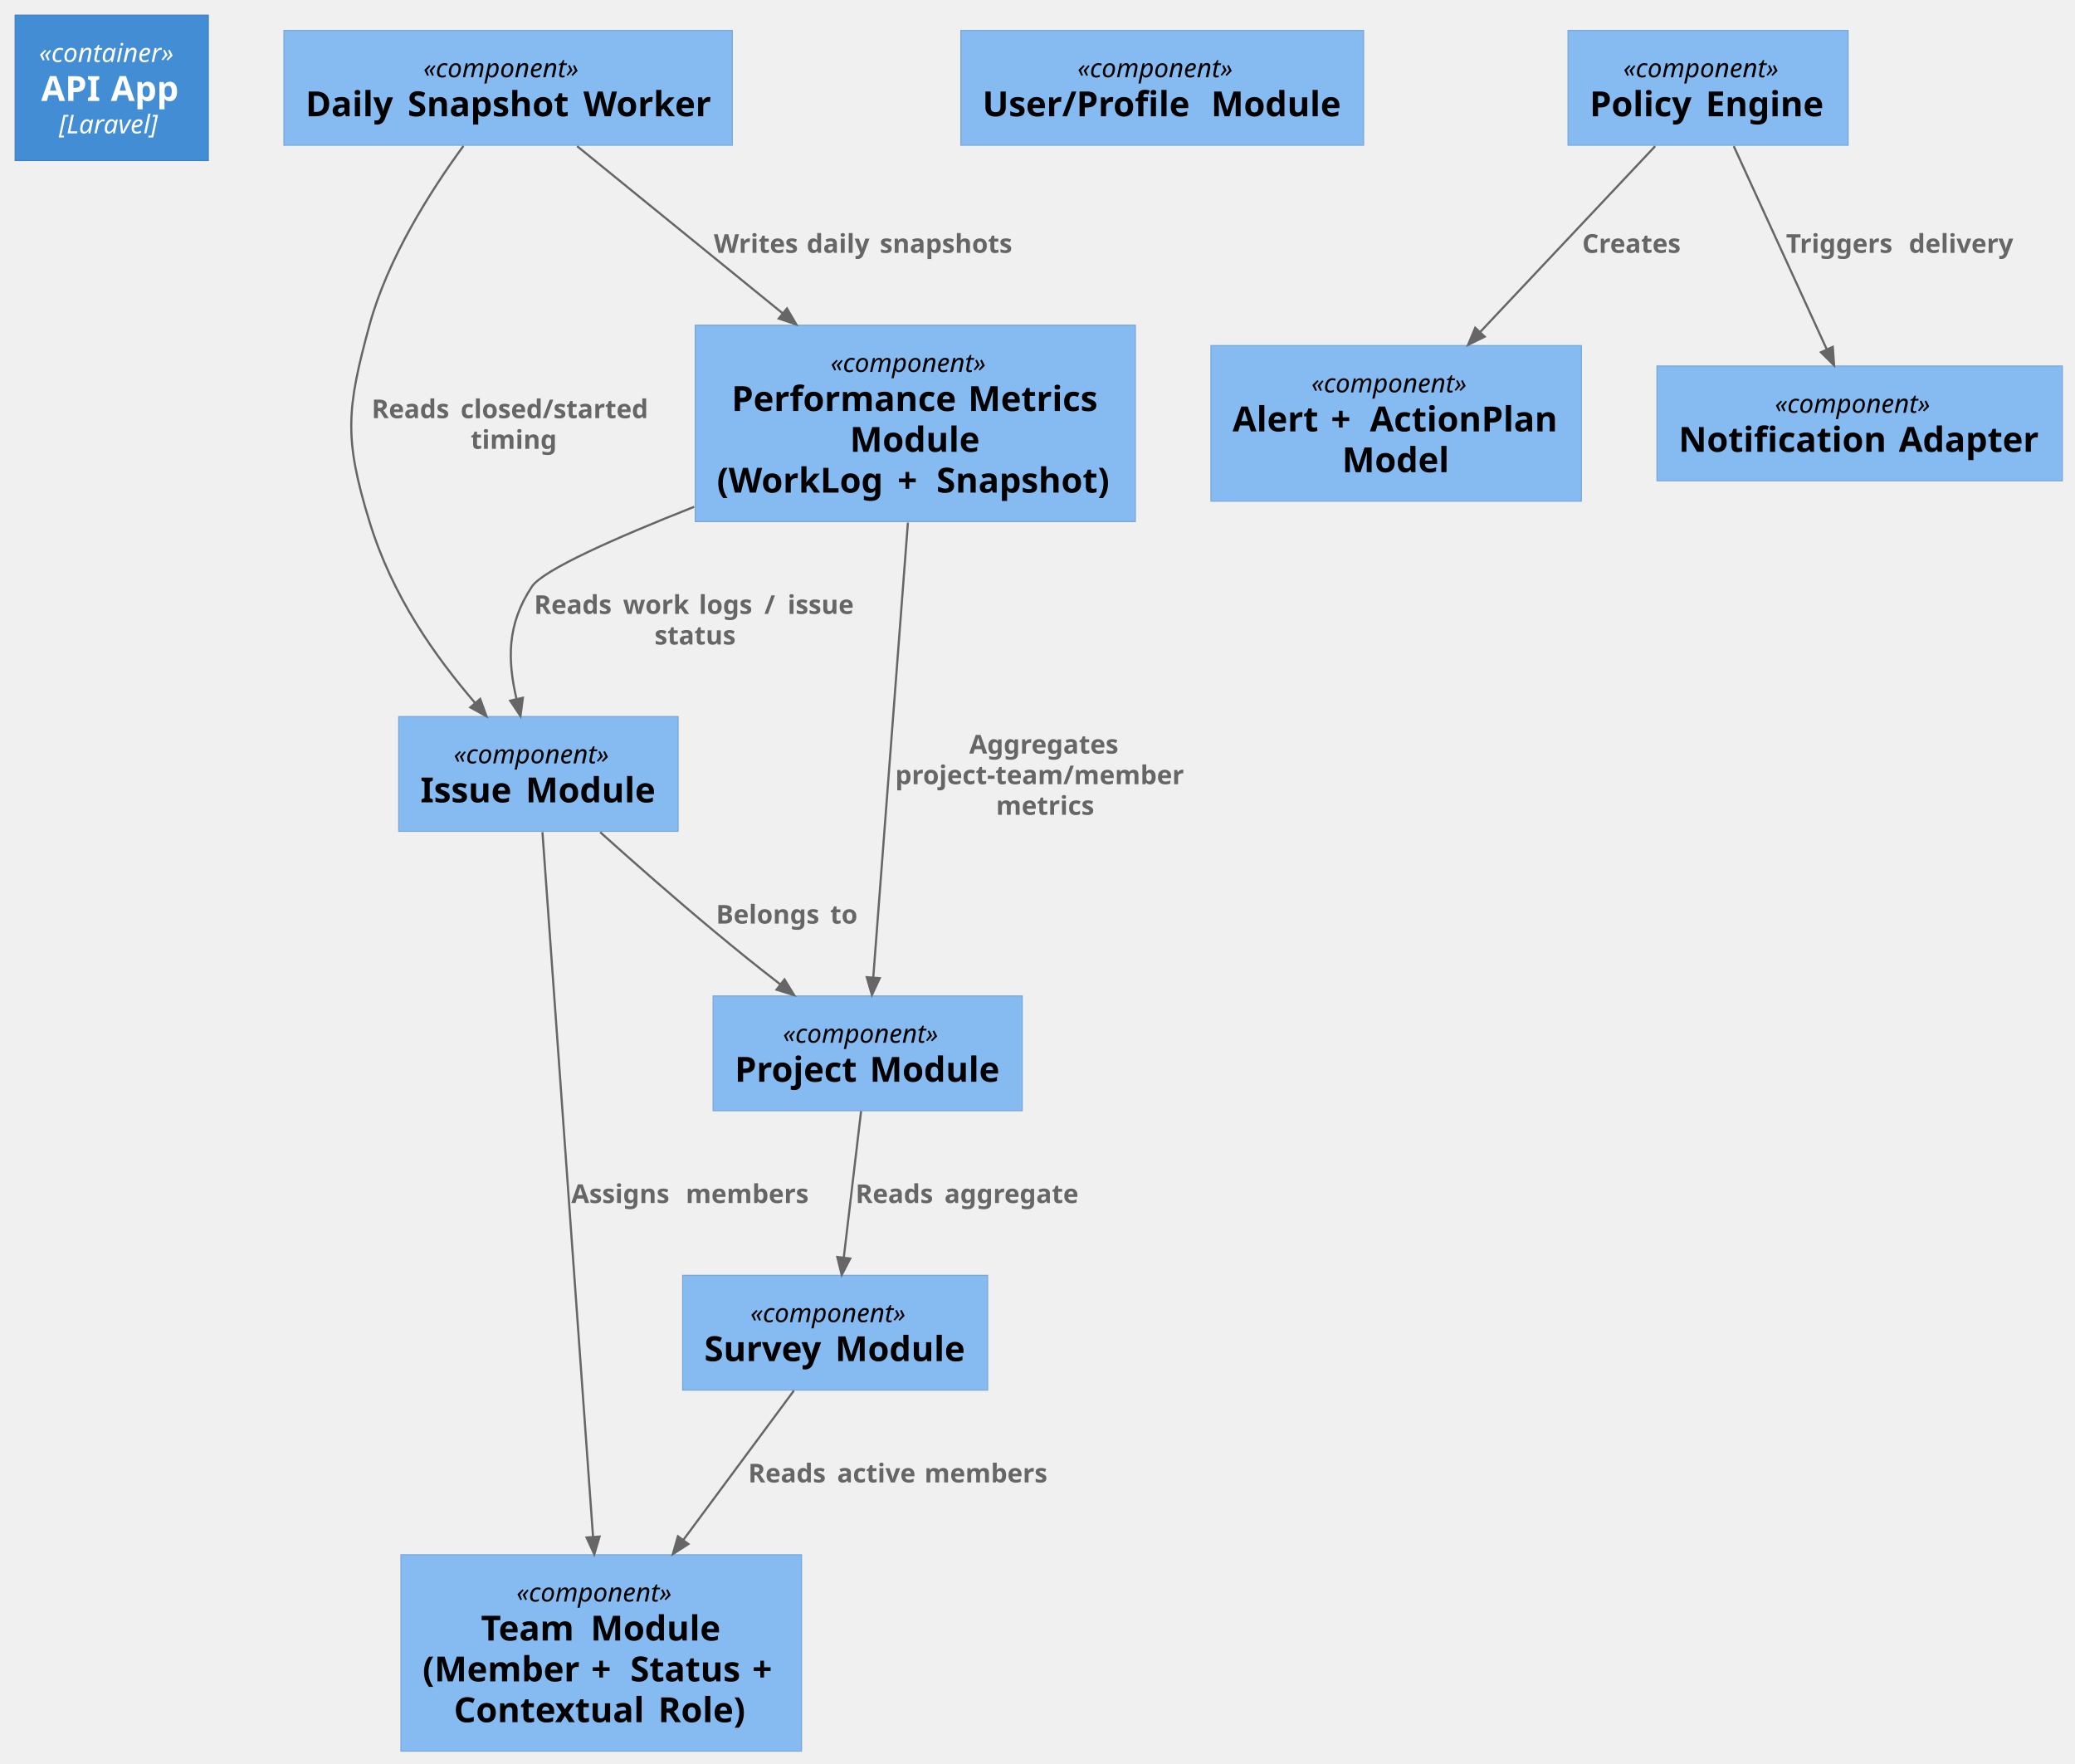
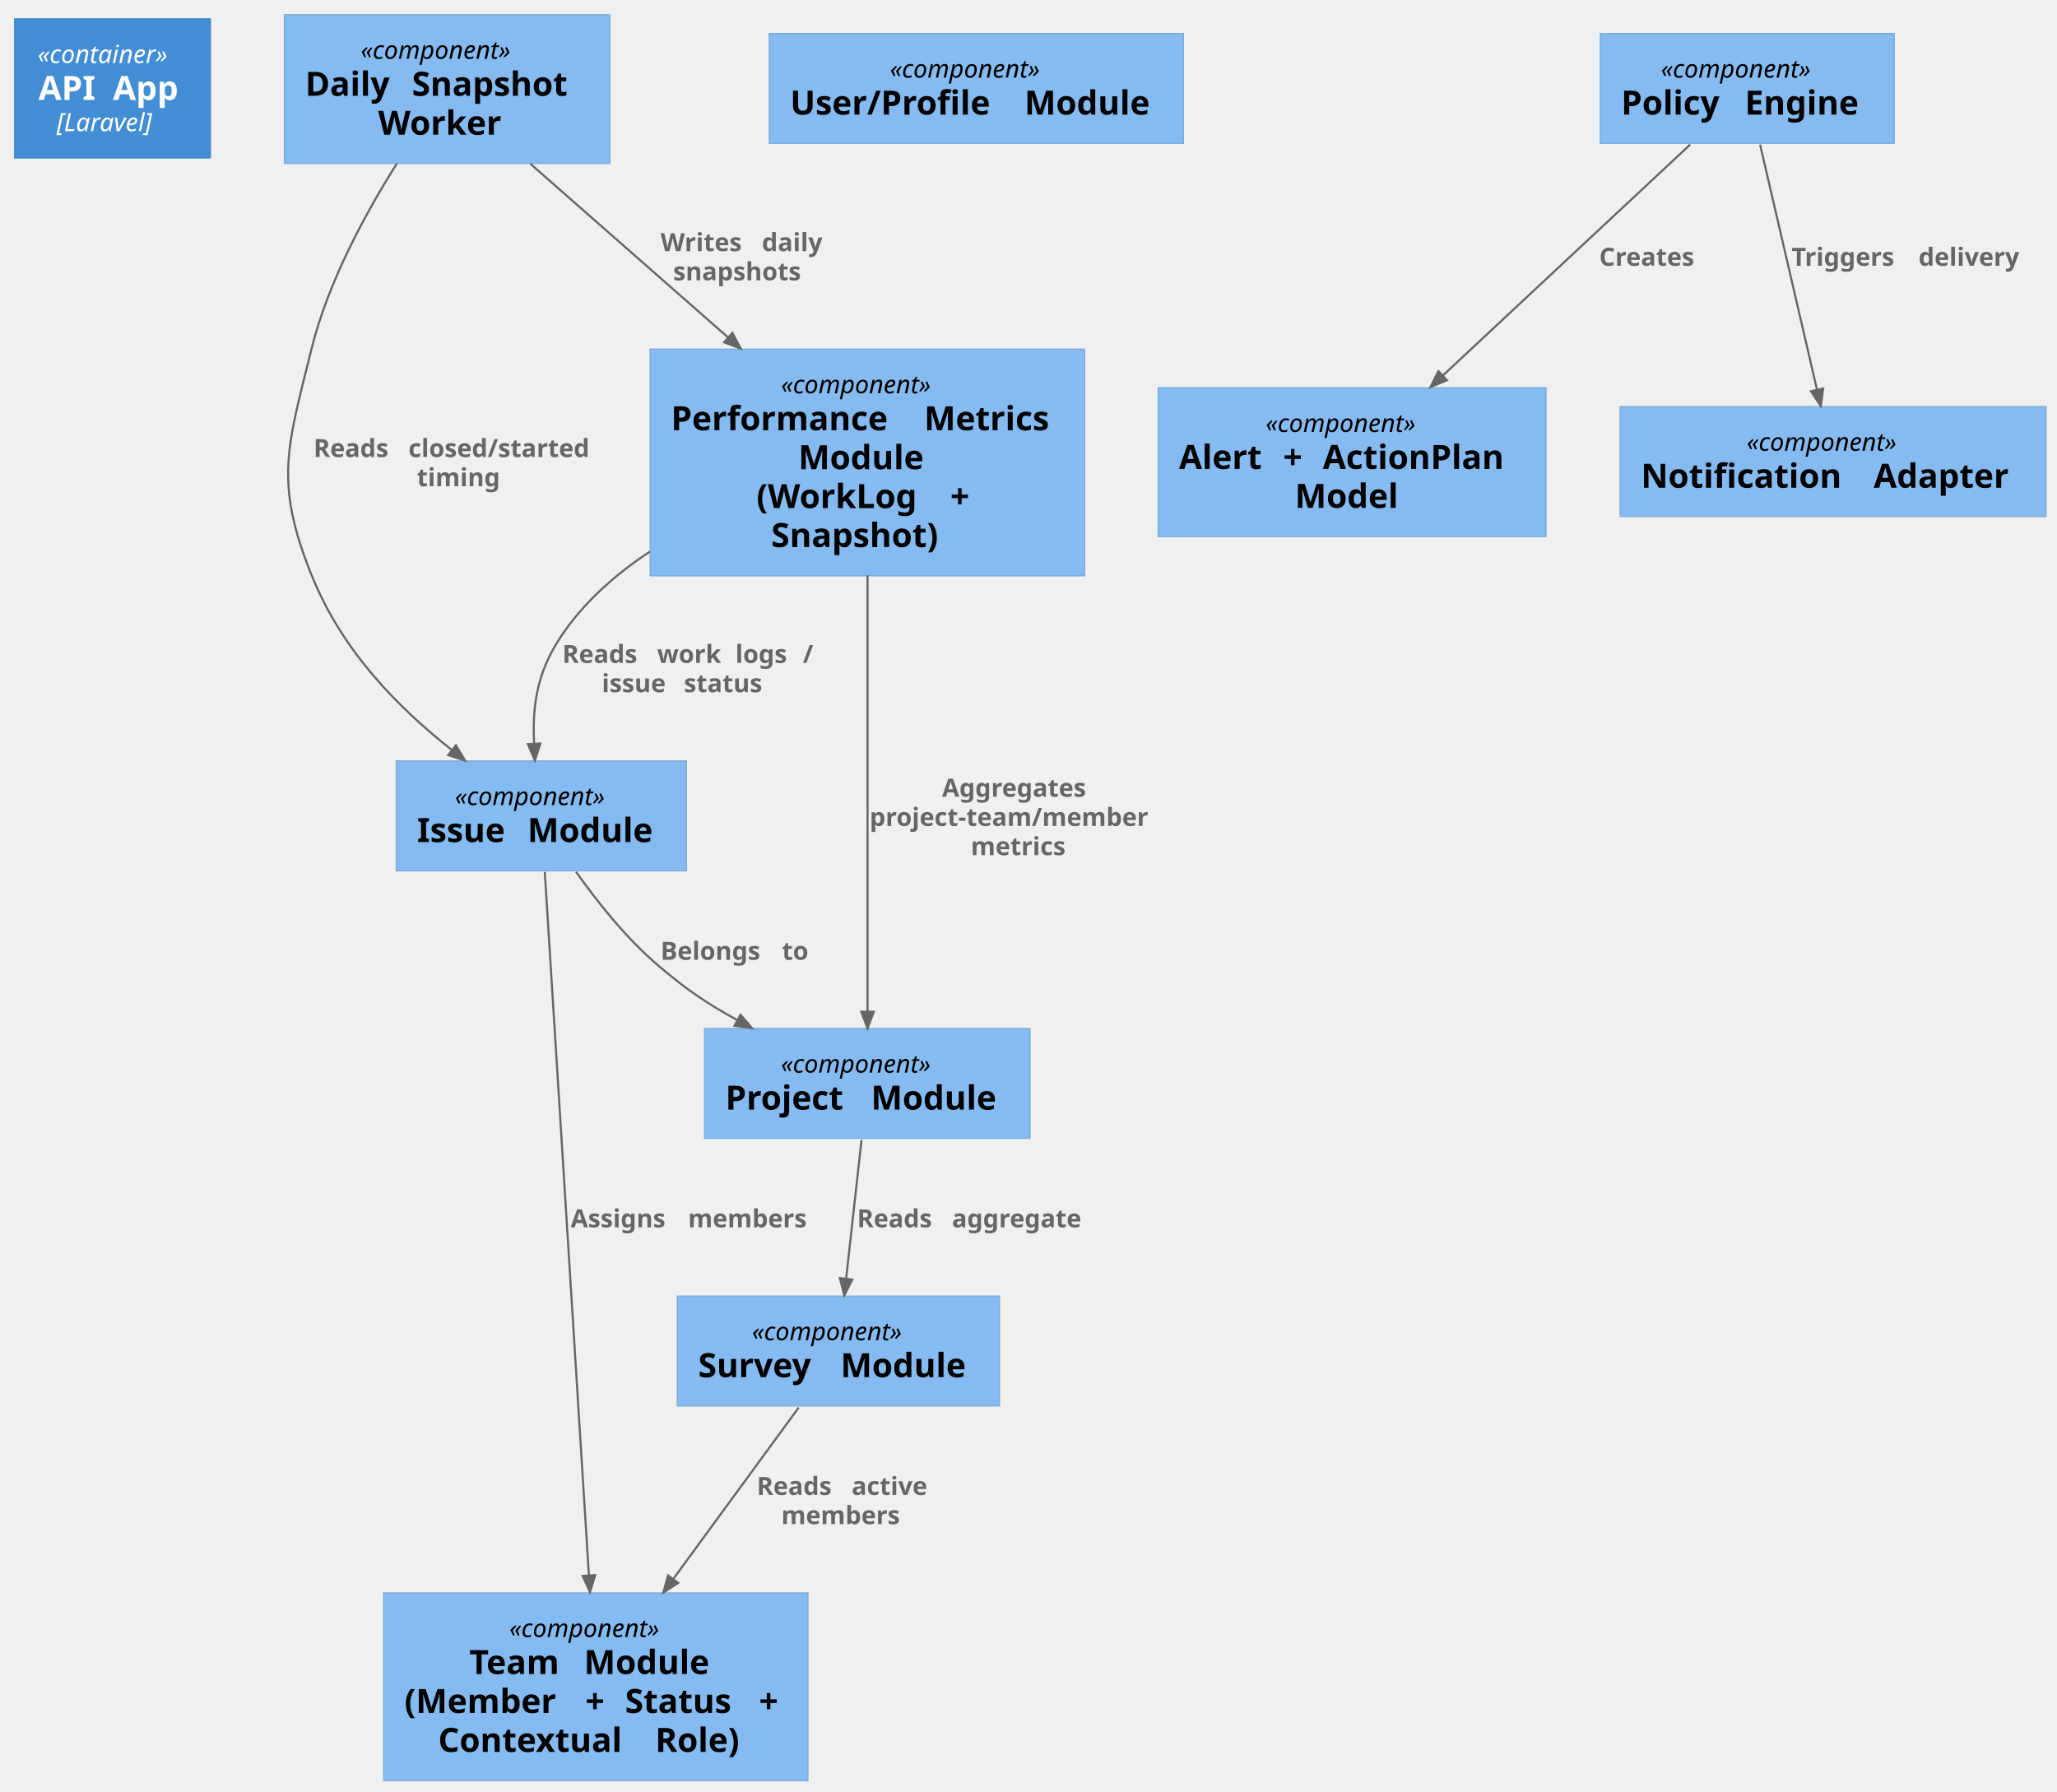
- <svg xmlns="http://www.w3.org/2000/svg" contentStyleType="text/css" data-diagram-type="DESCRIPTION" height="814px" preserveAspectRatio="none" style="width:958px;height:814px;background:#FFFFFF;" version="1.1" viewBox="0 0 958 814" width="958px" zoomAndPan="magnify">
+ <svg xmlns="http://www.w3.org/2000/svg" contentStyleType="text/css" data-diagram-type="DESCRIPTION" height="857px" preserveAspectRatio="none" style="width:984px;height:857px;background:#FFFFFF;" version="1.1" viewBox="0 0 984 857" width="984px" zoomAndPan="magnify">
  <defs />
  <g>
    <g class="entity" data-qualified-name="api" data-source-line="71" id="ent0002">
-       <rect fill="#438DD5" height="67.109" style="stroke:#3C7FC0;stroke-width:0.5;" width="89.166" x="7" y="7" />
-       <text fill="#FFFFFF" font-family="sans-serif" font-size="12" font-style="italic" lengthAdjust="spacing" textLength="67.166" x="18" y="28.602">«container»</text>
-       <text fill="#FFFFFF" font-family="sans-serif" font-size="16" font-weight="bold" lengthAdjust="spacing" textLength="26.898" x="19.005" y="46.602">API</text>
-       <text fill="#FFFFFF" font-family="sans-serif" font-size="16" font-weight="bold" lengthAdjust="spacing" textLength="5.273" x="45.903" y="46.602"> </text>
-       <text fill="#FFFFFF" font-family="sans-serif" font-size="16" font-weight="bold" lengthAdjust="spacing" textLength="32.984" x="51.177" y="46.602">App</text>
-       <text fill="#FFFFFF" font-family="sans-serif" font-size="12" font-style="italic" lengthAdjust="spacing" textLength="48.732" x="27.217" y="61.578">[Laravel]</text>
+       <rect fill="#438DD5" height="66.562" style="stroke:#3C7FC0;stroke-width:0.5;" width="93.672" x="7" y="9" />
+       <text fill="#FFFFFF" font-family="sans-serif" font-size="12" font-style="italic" lengthAdjust="spacing" textLength="71.672" x="18" y="30.139">«container»</text>
+       <text fill="#FFFFFF" font-family="sans-serif" font-size="16" font-weight="bold" lengthAdjust="spacing" textLength="30.062" x="18.375" y="47.82">API</text>
+       <text fill="#FFFFFF" font-family="sans-serif" font-size="16" font-weight="bold" lengthAdjust="spacing" textLength="5.57" x="48.438" y="47.82"> </text>
+       <text fill="#FFFFFF" font-family="sans-serif" font-size="16" font-weight="bold" lengthAdjust="spacing" textLength="35.289" x="54.008" y="47.82">App</text>
+       <text fill="#FFFFFF" font-family="sans-serif" font-size="12" font-style="italic" lengthAdjust="spacing" textLength="53.508" x="27.082" y="62.732">[Laravel]</text>
    </g>
    <g class="entity" data-qualified-name="team" data-source-line="78" id="ent0003">
-       <rect fill="#85BBF0" height="90.664" style="stroke:#78A8D8;stroke-width:0.5;" width="184.938" x="185.11" y="717.71" />
-       <text fill="#000000" font-family="sans-serif" font-size="12" font-style="italic" lengthAdjust="spacing" textLength="78.287" x="238.435" y="739.312">«component»</text>
-       <text fill="#000000" font-family="sans-serif" font-size="16" font-weight="bold" lengthAdjust="spacing" textLength="45.336" x="222.059" y="757.312">Team</text>
-       <text fill="#000000" font-family="sans-serif" font-size="16" font-weight="bold" lengthAdjust="spacing" textLength="5.273" x="267.395" y="757.312"> </text>
-       <text fill="#000000" font-family="sans-serif" font-size="16" font-weight="bold" lengthAdjust="spacing" textLength="60.43" x="272.669" y="757.312">Module</text>
-       <text fill="#000000" font-family="sans-serif" font-size="16" font-weight="bold" lengthAdjust="spacing" textLength="72.594" x="195.11" y="776.155">(Member</text>
-       <text fill="#000000" font-family="sans-serif" font-size="16" font-weight="bold" lengthAdjust="spacing" textLength="5.273" x="267.704" y="776.155"> </text>
-       <text fill="#000000" font-family="sans-serif" font-size="16" font-weight="bold" lengthAdjust="spacing" textLength="12.727" x="272.977" y="776.155">+</text>
-       <text fill="#000000" font-family="sans-serif" font-size="16" font-weight="bold" lengthAdjust="spacing" textLength="5.273" x="285.704" y="776.155"> </text>
-       <text fill="#000000" font-family="sans-serif" font-size="16" font-weight="bold" lengthAdjust="spacing" textLength="51.07" x="290.977" y="776.155">Status</text>
-       <text fill="#000000" font-family="sans-serif" font-size="16" font-weight="bold" lengthAdjust="spacing" textLength="5.273" x="342.048" y="776.155"> </text>
-       <text fill="#000000" font-family="sans-serif" font-size="16" font-weight="bold" lengthAdjust="spacing" textLength="12.727" x="347.321" y="776.155">+</text>
-       <text fill="#000000" font-family="sans-serif" font-size="16" font-weight="bold" lengthAdjust="spacing" textLength="89.039" x="209.54" y="794.999">Contextual</text>
-       <text fill="#000000" font-family="sans-serif" font-size="16" font-weight="bold" lengthAdjust="spacing" textLength="5.273" x="298.579" y="794.999"> </text>
-       <text fill="#000000" font-family="sans-serif" font-size="16" font-weight="bold" lengthAdjust="spacing" textLength="41.766" x="303.852" y="794.999">Role)</text>
+       <rect fill="#85BBF0" height="89.844" style="stroke:#78A8D8;stroke-width:0.5;" width="203.008" x="183.5" y="762" />
+       <text fill="#000000" font-family="sans-serif" font-size="12" font-style="italic" lengthAdjust="spacing" textLength="82.699" x="243.654" y="783.139">«component»</text>
+       <text fill="#000000" font-family="sans-serif" font-size="16" font-weight="bold" lengthAdjust="spacing" textLength="49.234" x="224.555" y="800.82">Team</text>
+       <text fill="#000000" font-family="sans-serif" font-size="16" font-weight="bold" lengthAdjust="spacing" textLength="5.57" x="273.789" y="800.82"> </text>
+       <text fill="#000000" font-family="sans-serif" font-size="16" font-weight="bold" lengthAdjust="spacing" textLength="66.094" x="279.359" y="800.82">Module</text>
+       <text fill="#000000" font-family="sans-serif" font-size="16" font-weight="bold" lengthAdjust="spacing" textLength="80.953" x="193.5" y="819.445">(Member</text>
+       <text fill="#000000" font-family="sans-serif" font-size="16" font-weight="bold" lengthAdjust="spacing" textLength="5.57" x="274.453" y="819.445"> </text>
+       <text fill="#000000" font-family="sans-serif" font-size="16" font-weight="bold" lengthAdjust="spacing" textLength="13.406" x="280.023" y="819.445">+</text>
+       <text fill="#000000" font-family="sans-serif" font-size="16" font-weight="bold" lengthAdjust="spacing" textLength="5.57" x="293.43" y="819.445"> </text>
+       <text fill="#000000" font-family="sans-serif" font-size="16" font-weight="bold" lengthAdjust="spacing" textLength="58.531" x="299" y="819.445">Status</text>
+       <text fill="#000000" font-family="sans-serif" font-size="16" font-weight="bold" lengthAdjust="spacing" textLength="5.57" x="357.531" y="819.445"> </text>
+       <text fill="#000000" font-family="sans-serif" font-size="16" font-weight="bold" lengthAdjust="spacing" textLength="13.406" x="363.102" y="819.445">+</text>
+       <text fill="#000000" font-family="sans-serif" font-size="16" font-weight="bold" lengthAdjust="spacing" textLength="98.266" x="209.606" y="838.07">Contextual</text>
+       <text fill="#000000" font-family="sans-serif" font-size="16" font-weight="bold" lengthAdjust="spacing" textLength="5.57" x="307.871" y="838.07"> </text>
+       <text fill="#000000" font-family="sans-serif" font-size="16" font-weight="bold" lengthAdjust="spacing" textLength="46.961" x="313.441" y="838.07">Role)</text>
    </g>
    <g class="entity" data-qualified-name="survey" data-source-line="78" id="ent0004">
-       <rect fill="#85BBF0" height="52.977" style="stroke:#78A8D8;stroke-width:0.5;" width="140.82" x="315.17" y="588.73" />
-       <text fill="#000000" font-family="sans-serif" font-size="12" font-style="italic" lengthAdjust="spacing" textLength="78.287" x="346.437" y="610.332">«component»</text>
-       <text fill="#000000" font-family="sans-serif" font-size="16" font-weight="bold" lengthAdjust="spacing" textLength="55.117" x="325.17" y="628.332">Survey</text>
-       <text fill="#000000" font-family="sans-serif" font-size="16" font-weight="bold" lengthAdjust="spacing" textLength="5.273" x="380.287" y="628.332"> </text>
-       <text fill="#000000" font-family="sans-serif" font-size="16" font-weight="bold" lengthAdjust="spacing" textLength="60.43" x="385.561" y="628.332">Module</text>
+       <rect fill="#85BBF0" height="52.594" style="stroke:#78A8D8;stroke-width:0.5;" width="154.18" x="324" y="620" />
+       <text fill="#000000" font-family="sans-serif" font-size="12" font-style="italic" lengthAdjust="spacing" textLength="82.699" x="359.74" y="641.139">«component»</text>
+       <text fill="#000000" font-family="sans-serif" font-size="16" font-weight="bold" lengthAdjust="spacing" textLength="62.516" x="334" y="658.82">Survey</text>
+       <text fill="#000000" font-family="sans-serif" font-size="16" font-weight="bold" lengthAdjust="spacing" textLength="5.57" x="396.516" y="658.82"> </text>
+       <text fill="#000000" font-family="sans-serif" font-size="16" font-weight="bold" lengthAdjust="spacing" textLength="66.094" x="402.086" y="658.82">Module</text>
    </g>
    <g class="entity" data-qualified-name="project" data-source-line="78" id="ent0005">
-       <rect fill="#85BBF0" height="52.977" style="stroke:#78A8D8;stroke-width:0.5;" width="142.711" x="329.23" y="459.75" />
-       <text fill="#000000" font-family="sans-serif" font-size="12" font-style="italic" lengthAdjust="spacing" textLength="78.287" x="361.442" y="481.352">«component»</text>
-       <text fill="#000000" font-family="sans-serif" font-size="16" font-weight="bold" lengthAdjust="spacing" textLength="57.008" x="339.23" y="499.352">Project</text>
-       <text fill="#000000" font-family="sans-serif" font-size="16" font-weight="bold" lengthAdjust="spacing" textLength="5.273" x="396.238" y="499.352"> </text>
-       <text fill="#000000" font-family="sans-serif" font-size="16" font-weight="bold" lengthAdjust="spacing" textLength="60.43" x="401.511" y="499.352">Module</text>
+       <rect fill="#85BBF0" height="52.594" style="stroke:#78A8D8;stroke-width:0.5;" width="155.742" x="337" y="492" />
+       <text fill="#000000" font-family="sans-serif" font-size="12" font-style="italic" lengthAdjust="spacing" textLength="82.699" x="373.522" y="513.139">«component»</text>
+       <text fill="#000000" font-family="sans-serif" font-size="16" font-weight="bold" lengthAdjust="spacing" textLength="64.078" x="347" y="530.82">Project</text>
+       <text fill="#000000" font-family="sans-serif" font-size="16" font-weight="bold" lengthAdjust="spacing" textLength="5.57" x="411.078" y="530.82"> </text>
+       <text fill="#000000" font-family="sans-serif" font-size="16" font-weight="bold" lengthAdjust="spacing" textLength="66.094" x="416.648" y="530.82">Module</text>
    </g>
    <g class="entity" data-qualified-name="issue" data-source-line="78" id="ent0006">
-       <rect fill="#85BBF0" height="52.977" style="stroke:#78A8D8;stroke-width:0.5;" width="128.984" x="184.09" y="330.78" />
-       <text fill="#000000" font-family="sans-serif" font-size="12" font-style="italic" lengthAdjust="spacing" textLength="78.287" x="209.439" y="352.382">«component»</text>
-       <text fill="#000000" font-family="sans-serif" font-size="16" font-weight="bold" lengthAdjust="spacing" textLength="43.281" x="194.09" y="370.382">Issue</text>
-       <text fill="#000000" font-family="sans-serif" font-size="16" font-weight="bold" lengthAdjust="spacing" textLength="5.273" x="237.371" y="370.382"> </text>
-       <text fill="#000000" font-family="sans-serif" font-size="16" font-weight="bold" lengthAdjust="spacing" textLength="60.43" x="242.645" y="370.382">Module</text>
+       <rect fill="#85BBF0" height="52.594" style="stroke:#78A8D8;stroke-width:0.5;" width="138.906" x="189.5" y="364" />
+       <text fill="#000000" font-family="sans-serif" font-size="12" font-style="italic" lengthAdjust="spacing" textLength="82.699" x="217.603" y="385.139">«component»</text>
+       <text fill="#000000" font-family="sans-serif" font-size="16" font-weight="bold" lengthAdjust="spacing" textLength="47.242" x="199.5" y="402.82">Issue</text>
+       <text fill="#000000" font-family="sans-serif" font-size="16" font-weight="bold" lengthAdjust="spacing" textLength="5.57" x="246.742" y="402.82"> </text>
+       <text fill="#000000" font-family="sans-serif" font-size="16" font-weight="bold" lengthAdjust="spacing" textLength="66.094" x="252.312" y="402.82">Module</text>
    </g>
    <g class="entity" data-qualified-name="user" data-source-line="78" id="ent0007">
-       <rect fill="#85BBF0" height="52.977" style="stroke:#78A8D8;stroke-width:0.5;" width="185.945" x="443.61" y="14.07" />
-       <text fill="#000000" font-family="sans-serif" font-size="12" font-style="italic" lengthAdjust="spacing" textLength="78.287" x="497.439" y="35.672">«component»</text>
-       <text fill="#000000" font-family="sans-serif" font-size="16" font-weight="bold" lengthAdjust="spacing" textLength="100.242" x="453.61" y="53.672">User/Profile</text>
-       <text fill="#000000" font-family="sans-serif" font-size="16" font-weight="bold" lengthAdjust="spacing" textLength="5.273" x="553.852" y="53.672"> </text>
-       <text fill="#000000" font-family="sans-serif" font-size="16" font-weight="bold" lengthAdjust="spacing" textLength="60.43" x="559.126" y="53.672">Module</text>
+       <rect fill="#85BBF0" height="52.594" style="stroke:#78A8D8;stroke-width:0.5;" width="198.156" x="368" y="16" />
+       <text fill="#000000" font-family="sans-serif" font-size="12" font-style="italic" lengthAdjust="spacing" textLength="82.699" x="425.728" y="37.139">«component»</text>
+       <text fill="#000000" font-family="sans-serif" font-size="16" font-weight="bold" lengthAdjust="spacing" textLength="106.492" x="378" y="54.82">User/Profile</text>
+       <text fill="#000000" font-family="sans-serif" font-size="16" font-weight="bold" lengthAdjust="spacing" textLength="5.57" x="484.492" y="54.82"> </text>
+       <text fill="#000000" font-family="sans-serif" font-size="16" font-weight="bold" lengthAdjust="spacing" textLength="66.094" x="490.062" y="54.82">Module</text>
    </g>
    <g class="entity" data-qualified-name="perf" data-source-line="78" id="ent0008">
-       <rect fill="#85BBF0" height="90.664" style="stroke:#78A8D8;stroke-width:0.5;" width="203.203" x="320.98" y="150.11" />
-       <text fill="#000000" font-family="sans-serif" font-size="12" font-style="italic" lengthAdjust="spacing" textLength="78.287" x="383.438" y="171.712">«component»</text>
-       <text fill="#000000" font-family="sans-serif" font-size="16" font-weight="bold" lengthAdjust="spacing" textLength="103.906" x="337.781" y="189.712">Performance</text>
-       <text fill="#000000" font-family="sans-serif" font-size="16" font-weight="bold" lengthAdjust="spacing" textLength="5.273" x="441.687" y="189.712"> </text>
-       <text fill="#000000" font-family="sans-serif" font-size="16" font-weight="bold" lengthAdjust="spacing" textLength="60.422" x="446.961" y="189.712">Metrics</text>
-       <text fill="#000000" font-family="sans-serif" font-size="16" font-weight="bold" lengthAdjust="spacing" textLength="60.43" x="392.367" y="208.555">Module</text>
-       <text fill="#000000" font-family="sans-serif" font-size="16" font-weight="bold" lengthAdjust="spacing" textLength="78.086" x="330.98" y="227.399">(WorkLog</text>
-       <text fill="#000000" font-family="sans-serif" font-size="16" font-weight="bold" lengthAdjust="spacing" textLength="5.273" x="409.066" y="227.399"> </text>
-       <text fill="#000000" font-family="sans-serif" font-size="16" font-weight="bold" lengthAdjust="spacing" textLength="12.727" x="414.339" y="227.399">+</text>
-       <text fill="#000000" font-family="sans-serif" font-size="16" font-weight="bold" lengthAdjust="spacing" textLength="5.273" x="427.066" y="227.399"> </text>
-       <text fill="#000000" font-family="sans-serif" font-size="16" font-weight="bold" lengthAdjust="spacing" textLength="81.844" x="432.339" y="227.399">Snapshot)</text>
+       <rect fill="#85BBF0" height="108.469" style="stroke:#78A8D8;stroke-width:0.5;" width="207.883" x="311" y="167" />
+       <text fill="#000000" font-family="sans-serif" font-size="12" font-style="italic" lengthAdjust="spacing" textLength="82.699" x="373.592" y="188.139">«component»</text>
+       <text fill="#000000" font-family="sans-serif" font-size="16" font-weight="bold" lengthAdjust="spacing" textLength="115.508" x="321" y="205.82">Performance</text>
+       <text fill="#000000" font-family="sans-serif" font-size="16" font-weight="bold" lengthAdjust="spacing" textLength="5.57" x="436.508" y="205.82"> </text>
+       <text fill="#000000" font-family="sans-serif" font-size="16" font-weight="bold" lengthAdjust="spacing" textLength="66.805" x="442.078" y="205.82">Metrics</text>
+       <text fill="#000000" font-family="sans-serif" font-size="16" font-weight="bold" lengthAdjust="spacing" textLength="66.094" x="381.894" y="224.445">Module</text>
+       <text fill="#000000" font-family="sans-serif" font-size="16" font-weight="bold" lengthAdjust="spacing" textLength="87.125" x="361.891" y="243.07">(WorkLog</text>
+       <text fill="#000000" font-family="sans-serif" font-size="16" font-weight="bold" lengthAdjust="spacing" textLength="5.57" x="449.016" y="243.07"> </text>
+       <text fill="#000000" font-family="sans-serif" font-size="16" font-weight="bold" lengthAdjust="spacing" textLength="13.406" x="454.586" y="243.07">+</text>
+       <text fill="#000000" font-family="sans-serif" font-size="16" font-weight="bold" lengthAdjust="spacing" textLength="92.031" x="368.926" y="261.695">Snapshot)</text>
    </g>
    <g class="entity" data-qualified-name="policy" data-source-line="78" id="ent0009">
-       <rect fill="#85BBF0" height="52.977" style="stroke:#78A8D8;stroke-width:0.5;" width="129.312" x="723.93" y="14.07" />
-       <text fill="#000000" font-family="sans-serif" font-size="12" font-style="italic" lengthAdjust="spacing" textLength="78.287" x="749.443" y="35.672">«component»</text>
-       <text fill="#000000" font-family="sans-serif" font-size="16" font-weight="bold" lengthAdjust="spacing" textLength="48.281" x="733.93" y="53.672">Policy</text>
-       <text fill="#000000" font-family="sans-serif" font-size="16" font-weight="bold" lengthAdjust="spacing" textLength="5.273" x="782.211" y="53.672"> </text>
-       <text fill="#000000" font-family="sans-serif" font-size="16" font-weight="bold" lengthAdjust="spacing" textLength="55.758" x="787.485" y="53.672">Engine</text>
+       <rect fill="#85BBF0" height="52.594" style="stroke:#78A8D8;stroke-width:0.5;" width="140.672" x="765.5" y="16" />
+       <text fill="#000000" font-family="sans-serif" font-size="12" font-style="italic" lengthAdjust="spacing" textLength="82.699" x="794.486" y="37.139">«component»</text>
+       <text fill="#000000" font-family="sans-serif" font-size="16" font-weight="bold" lengthAdjust="spacing" textLength="53.602" x="775.5" y="54.82">Policy</text>
+       <text fill="#000000" font-family="sans-serif" font-size="16" font-weight="bold" lengthAdjust="spacing" textLength="5.57" x="829.102" y="54.82"> </text>
+       <text fill="#000000" font-family="sans-serif" font-size="16" font-weight="bold" lengthAdjust="spacing" textLength="61.5" x="834.672" y="54.82">Engine</text>
    </g>
    <g class="entity" data-qualified-name="alert" data-source-line="78" id="ent0010">
-       <rect fill="#85BBF0" height="71.82" style="stroke:#78A8D8;stroke-width:0.5;" width="171.031" x="559.07" y="159.53" />
-       <text fill="#000000" font-family="sans-serif" font-size="12" font-style="italic" lengthAdjust="spacing" textLength="78.287" x="605.442" y="181.132">«component»</text>
-       <text fill="#000000" font-family="sans-serif" font-size="16" font-weight="bold" lengthAdjust="spacing" textLength="40.117" x="569.07" y="199.132">Alert</text>
-       <text fill="#000000" font-family="sans-serif" font-size="16" font-weight="bold" lengthAdjust="spacing" textLength="5.273" x="609.187" y="199.132"> </text>
-       <text fill="#000000" font-family="sans-serif" font-size="16" font-weight="bold" lengthAdjust="spacing" textLength="12.727" x="614.461" y="199.132">+</text>
-       <text fill="#000000" font-family="sans-serif" font-size="16" font-weight="bold" lengthAdjust="spacing" textLength="5.273" x="627.187" y="199.132"> </text>
-       <text fill="#000000" font-family="sans-serif" font-size="16" font-weight="bold" lengthAdjust="spacing" textLength="87.641" x="632.461" y="199.132">ActionPlan</text>
-       <text fill="#000000" font-family="sans-serif" font-size="16" font-weight="bold" lengthAdjust="spacing" textLength="49.922" x="619.625" y="217.975">Model</text>
+       <rect fill="#85BBF0" height="71.219" style="stroke:#78A8D8;stroke-width:0.5;" width="185.586" x="554" y="185.5" />
+       <text fill="#000000" font-family="sans-serif" font-size="12" font-style="italic" lengthAdjust="spacing" textLength="82.699" x="605.443" y="206.639">«component»</text>
+       <text fill="#000000" font-family="sans-serif" font-size="16" font-weight="bold" lengthAdjust="spacing" textLength="44.258" x="564" y="224.32">Alert</text>
+       <text fill="#000000" font-family="sans-serif" font-size="16" font-weight="bold" lengthAdjust="spacing" textLength="5.57" x="608.258" y="224.32"> </text>
+       <text fill="#000000" font-family="sans-serif" font-size="16" font-weight="bold" lengthAdjust="spacing" textLength="13.406" x="613.828" y="224.32">+</text>
+       <text fill="#000000" font-family="sans-serif" font-size="16" font-weight="bold" lengthAdjust="spacing" textLength="5.57" x="627.234" y="224.32"> </text>
+       <text fill="#000000" font-family="sans-serif" font-size="16" font-weight="bold" lengthAdjust="spacing" textLength="96.781" x="632.805" y="224.32">ActionPlan</text>
+       <text fill="#000000" font-family="sans-serif" font-size="16" font-weight="bold" lengthAdjust="spacing" textLength="54.703" x="619.441" y="242.945">Model</text>
    </g>
    <g class="entity" data-qualified-name="notification" data-source-line="78" id="ent0011">
-       <rect fill="#85BBF0" height="52.977" style="stroke:#78A8D8;stroke-width:0.5;" width="187.172" x="765" y="168.96" />
-       <text fill="#000000" font-family="sans-serif" font-size="12" font-style="italic" lengthAdjust="spacing" textLength="78.287" x="819.442" y="190.562">«component»</text>
-       <text fill="#000000" font-family="sans-serif" font-size="16" font-weight="bold" lengthAdjust="spacing" textLength="96.375" x="775" y="208.562">Notification</text>
-       <text fill="#000000" font-family="sans-serif" font-size="16" font-weight="bold" lengthAdjust="spacing" textLength="5.273" x="871.375" y="208.562"> </text>
-       <text fill="#000000" font-family="sans-serif" font-size="16" font-weight="bold" lengthAdjust="spacing" textLength="65.523" x="876.648" y="208.562">Adapter</text>
+       <rect fill="#85BBF0" height="52.594" style="stroke:#78A8D8;stroke-width:0.5;" width="203.805" x="775" y="194.5" />
+       <text fill="#000000" font-family="sans-serif" font-size="12" font-style="italic" lengthAdjust="spacing" textLength="82.699" x="835.553" y="215.639">«component»</text>
+       <text fill="#000000" font-family="sans-serif" font-size="16" font-weight="bold" lengthAdjust="spacing" textLength="105.758" x="785" y="233.32">Notification</text>
+       <text fill="#000000" font-family="sans-serif" font-size="16" font-weight="bold" lengthAdjust="spacing" textLength="5.57" x="890.758" y="233.32"> </text>
+       <text fill="#000000" font-family="sans-serif" font-size="16" font-weight="bold" lengthAdjust="spacing" textLength="72.477" x="896.328" y="233.32">Adapter</text>
    </g>
    <g class="entity" data-qualified-name="snapshot" data-source-line="78" id="ent0012">
-       <rect fill="#85BBF0" height="52.977" style="stroke:#78A8D8;stroke-width:0.5;" width="207.016" x="131.08" y="14.07" />
-       <text fill="#000000" font-family="sans-serif" font-size="12" font-style="italic" lengthAdjust="spacing" textLength="78.287" x="195.444" y="35.672">«component»</text>
-       <text fill="#000000" font-family="sans-serif" font-size="16" font-weight="bold" lengthAdjust="spacing" textLength="41.828" x="141.08" y="53.672">Daily</text>
-       <text fill="#000000" font-family="sans-serif" font-size="16" font-weight="bold" lengthAdjust="spacing" textLength="5.273" x="182.908" y="53.672"> </text>
-       <text fill="#000000" font-family="sans-serif" font-size="16" font-weight="bold" lengthAdjust="spacing" textLength="75.914" x="188.182" y="53.672">Snapshot</text>
-       <text fill="#000000" font-family="sans-serif" font-size="16" font-weight="bold" lengthAdjust="spacing" textLength="5.273" x="264.096" y="53.672"> </text>
-       <text fill="#000000" font-family="sans-serif" font-size="16" font-weight="bold" lengthAdjust="spacing" textLength="58.727" x="269.369" y="53.672">Worker</text>
+       <rect fill="#85BBF0" height="71.219" style="stroke:#78A8D8;stroke-width:0.5;" width="155.766" x="136" y="7" />
+       <text fill="#000000" font-family="sans-serif" font-size="12" font-style="italic" lengthAdjust="spacing" textLength="82.699" x="172.533" y="28.139">«component»</text>
+       <text fill="#000000" font-family="sans-serif" font-size="16" font-weight="bold" lengthAdjust="spacing" textLength="45.477" x="146" y="45.82">Daily</text>
+       <text fill="#000000" font-family="sans-serif" font-size="16" font-weight="bold" lengthAdjust="spacing" textLength="5.57" x="191.477" y="45.82"> </text>
+       <text fill="#000000" font-family="sans-serif" font-size="16" font-weight="bold" lengthAdjust="spacing" textLength="84.719" x="197.047" y="45.82">Snapshot</text>
+       <text fill="#000000" font-family="sans-serif" font-size="16" font-weight="bold" lengthAdjust="spacing" textLength="65.914" x="180.926" y="64.445">Worker</text>
    </g>
    <g class="link" data-entity-1="ent0004" data-entity-2="ent0003" data-link-type="dependency" data-source-line="1779" id="lnk13">
-       <path d="M366.52,641.95 C351.08,662.8 333.722,686.242 315.402,710.972" fill="none" id="survey-to-team" style="stroke:#666666;stroke-width:1;" />
-       <polygon fill="#666666" points="310.64,717.4,317.813,712.758,312.991,709.186,310.64,717.4" style="stroke:#666666;stroke-width:1;" />
-       <text fill="#666666" font-family="sans-serif" font-size="12" font-weight="bold" lengthAdjust="spacing" textLength="37.102" x="345.43" y="684.312">Reads</text>
-       <text fill="#666666" font-family="sans-serif" font-size="12" font-weight="bold" lengthAdjust="spacing" textLength="3.955" x="382.532" y="684.312"> </text>
-       <text fill="#666666" font-family="sans-serif" font-size="12" font-weight="bold" lengthAdjust="spacing" textLength="36.357" x="386.487" y="684.312">active</text>
-       <text fill="#666666" font-family="sans-serif" font-size="12" font-weight="bold" lengthAdjust="spacing" textLength="3.955" x="422.844" y="684.312"> </text>
-       <text fill="#666666" font-family="sans-serif" font-size="12" font-weight="bold" lengthAdjust="spacing" textLength="57.527" x="426.799" y="684.312">members</text>
+       <path d="M382.1,673.32 C364.58,697.27 342.854,726.944 321.994,755.454" fill="none" id="survey-to-team" style="stroke:#666666;stroke-width:1;" />
+       <polygon fill="#666666" points="317.27,761.91,324.415,757.225,319.573,753.682,317.27,761.91" style="stroke:#666666;stroke-width:1;" />
+       <text fill="#666666" font-family="sans-serif" font-size="12" font-weight="bold" lengthAdjust="spacing" textLength="41.209" x="362" y="715.139">Reads</text>
+       <text fill="#666666" font-family="sans-serif" font-size="12" font-weight="bold" lengthAdjust="spacing" textLength="4.178" x="403.209" y="715.139"> </text>
+       <text fill="#666666" font-family="sans-serif" font-size="12" font-weight="bold" lengthAdjust="spacing" textLength="41.022" x="407.387" y="715.139">active</text>
+       <text fill="#666666" font-family="sans-serif" font-size="12" font-weight="bold" lengthAdjust="spacing" textLength="62.935" x="373.736" y="729.107">members</text>
    </g>
    <g class="link" data-entity-1="ent0006" data-entity-2="ent0003" data-link-type="dependency" data-source-line="1779" id="lnk14">
-       <path d="M250.44,384.14 C255.28,451.5 267.737,624.951 273.807,709.53" fill="none" id="issue-to-team" style="stroke:#666666;stroke-width:1;" />
-       <polygon fill="#666666" points="274.38,717.51,276.8,709.316,270.815,709.745,274.38,717.51" style="stroke:#666666;stroke-width:1;" />
-       <text fill="#666666" font-family="sans-serif" font-size="12" font-weight="bold" lengthAdjust="spacing" textLength="48.891" x="263.75" y="555.332">Assigns</text>
-       <text fill="#666666" font-family="sans-serif" font-size="12" font-weight="bold" lengthAdjust="spacing" textLength="3.955" x="312.641" y="555.332"> </text>
-       <text fill="#666666" font-family="sans-serif" font-size="12" font-weight="bold" lengthAdjust="spacing" textLength="57.527" x="316.596" y="555.332">members</text>
+       <path d="M260.61,417.12 C264.92,485.86 276.289,667.086 281.719,753.686" fill="none" id="issue-to-team" style="stroke:#666666;stroke-width:1;" />
+       <polygon fill="#666666" points="282.22,761.67,284.714,753.498,278.725,753.873,282.22,761.67" style="stroke:#666666;stroke-width:1;" />
+       <text fill="#666666" font-family="sans-serif" font-size="12" font-weight="bold" lengthAdjust="spacing" textLength="51.961" x="273" y="587.139">Assigns</text>
+       <text fill="#666666" font-family="sans-serif" font-size="12" font-weight="bold" lengthAdjust="spacing" textLength="4.178" x="324.961" y="587.139"> </text>
+       <text fill="#666666" font-family="sans-serif" font-size="12" font-weight="bold" lengthAdjust="spacing" textLength="62.935" x="329.139" y="587.139">members</text>
    </g>
    <g class="link" data-entity-1="ent0006" data-entity-2="ent0005" data-link-type="dependency" data-source-line="1779" id="lnk15">
-       <path d="M277.09,384.16 C292.45,397.93 311.84,415.01 329.58,429.75 C341.5,439.65 348.491,445.283 360.351,454.493" fill="none" id="issue-to-project" style="stroke:#666666;stroke-width:1;" />
-       <polygon fill="#666666" points="366.67,459.4,362.192,452.124,358.511,456.863,366.67,459.4" style="stroke:#666666;stroke-width:1;" />
-       <text fill="#666666" font-family="sans-serif" font-size="12" font-weight="bold" lengthAdjust="spacing" textLength="48.738" x="330.58" y="426.352">Belongs</text>
-       <text fill="#666666" font-family="sans-serif" font-size="12" font-weight="bold" lengthAdjust="spacing" textLength="3.955" x="379.318" y="426.352"> </text>
-       <text fill="#666666" font-family="sans-serif" font-size="12" font-weight="bold" lengthAdjust="spacing" textLength="12.527" x="383.273" y="426.352">to</text>
+       <path d="M275.55,417.05 C285.74,431.44 299.74,449.06 315,462 C328.4,473.36 337.475,479.654 352.795,488.054" fill="none" id="issue-to-project" style="stroke:#666666;stroke-width:1;" />
+       <polygon fill="#666666" points="359.81,491.9,354.238,485.423,351.353,490.684,359.81,491.9" style="stroke:#666666;stroke-width:1;" />
+       <text fill="#666666" font-family="sans-serif" font-size="12" font-weight="bold" lengthAdjust="spacing" textLength="53.918" x="316" y="459.139">Belongs</text>
+       <text fill="#666666" font-family="sans-serif" font-size="12" font-weight="bold" lengthAdjust="spacing" textLength="4.178" x="369.918" y="459.139"> </text>
+       <text fill="#666666" font-family="sans-serif" font-size="12" font-weight="bold" lengthAdjust="spacing" textLength="13.98" x="374.096" y="459.139">to</text>
    </g>
    <g class="link" data-entity-1="ent0005" data-entity-2="ent0004" data-link-type="dependency" data-source-line="1779" id="lnk16">
-       <path d="M397.55,512.94 C394.95,534.97 392.162,558.596 389.552,580.616" fill="none" id="project-to-survey" style="stroke:#666666;stroke-width:1;" />
-       <polygon fill="#666666" points="388.61,588.56,392.531,580.969,386.572,580.263,388.61,588.56" style="stroke:#666666;stroke-width:1;" />
-       <text fill="#666666" font-family="sans-serif" font-size="12" font-weight="bold" lengthAdjust="spacing" textLength="37.102" x="394.98" y="555.332">Reads</text>
-       <text fill="#666666" font-family="sans-serif" font-size="12" font-weight="bold" lengthAdjust="spacing" textLength="3.955" x="432.082" y="555.332"> </text>
-       <text fill="#666666" font-family="sans-serif" font-size="12" font-weight="bold" lengthAdjust="spacing" textLength="62.238" x="436.037" y="555.332">aggregate</text>
+       <path d="M412.13,545.3 C409.72,567.05 407.166,590.049 404.745,611.779" fill="none" id="project-to-survey" style="stroke:#666666;stroke-width:1;" />
+       <polygon fill="#666666" points="403.86,619.73,407.727,612.111,401.764,611.447,403.86,619.73" style="stroke:#666666;stroke-width:1;" />
+       <text fill="#666666" font-family="sans-serif" font-size="12" font-weight="bold" lengthAdjust="spacing" textLength="41.209" x="410" y="587.139">Reads</text>
+       <text fill="#666666" font-family="sans-serif" font-size="12" font-weight="bold" lengthAdjust="spacing" textLength="4.178" x="451.209" y="587.139"> </text>
+       <text fill="#666666" font-family="sans-serif" font-size="12" font-weight="bold" lengthAdjust="spacing" textLength="69.897" x="455.387" y="587.139">aggregate</text>
    </g>
    <g class="link" data-entity-1="ent0008" data-entity-2="ent0006" data-link-type="dependency" data-source-line="1779" id="lnk17">
-       <path d="M320.49,233.95 C284.05,248.35 250.66,263.14 245.58,270.78 C233.99,288.22 234.276,304.586 238.486,322.776" fill="none" id="perf-to-issue" style="stroke:#666666;stroke-width:1;" />
-       <polygon fill="#666666" points="240.29,330.57,241.409,322.1,235.563,323.452,240.29,330.57" style="stroke:#666666;stroke-width:1;" />
-       <text fill="#666666" font-family="sans-serif" font-size="12" font-weight="bold" lengthAdjust="spacing" textLength="37.102" x="246.58" y="283.382">Reads</text>
-       <text fill="#666666" font-family="sans-serif" font-size="12" font-weight="bold" lengthAdjust="spacing" textLength="3.955" x="283.682" y="283.382"> </text>
-       <text fill="#666666" font-family="sans-serif" font-size="12" font-weight="bold" lengthAdjust="spacing" textLength="31.066" x="287.637" y="283.382">work</text>
-       <text fill="#666666" font-family="sans-serif" font-size="12" font-weight="bold" lengthAdjust="spacing" textLength="3.955" x="318.703" y="283.382"> </text>
-       <text fill="#666666" font-family="sans-serif" font-size="12" font-weight="bold" lengthAdjust="spacing" textLength="26.268" x="322.658" y="283.382">logs</text>
-       <text fill="#666666" font-family="sans-serif" font-size="12" font-weight="bold" lengthAdjust="spacing" textLength="3.955" x="348.926" y="283.382"> </text>
-       <text fill="#666666" font-family="sans-serif" font-size="12" font-weight="bold" lengthAdjust="spacing" textLength="6.785" x="352.881" y="283.382">/</text>
-       <text fill="#666666" font-family="sans-serif" font-size="12" font-weight="bold" lengthAdjust="spacing" textLength="3.955" x="359.666" y="283.382"> </text>
-       <text fill="#666666" font-family="sans-serif" font-size="12" font-weight="bold" lengthAdjust="spacing" textLength="32.385" x="363.621" y="283.382">issue</text>
-       <text fill="#666666" font-family="sans-serif" font-size="12" font-weight="bold" lengthAdjust="spacing" textLength="38.232" x="302.177" y="297.514">status</text>
+       <path d="M310.94,263.84 C294.22,274.88 278.87,288.47 268,305 C256.66,322.26 254.65,337.919 255.5,355.819" fill="none" id="perf-to-issue" style="stroke:#666666;stroke-width:1;" />
+       <polygon fill="#666666" points="255.88,363.81,258.497,355.677,252.504,355.961,255.88,363.81" style="stroke:#666666;stroke-width:1;" />
+       <text fill="#666666" font-family="sans-serif" font-size="12" font-weight="bold" lengthAdjust="spacing" textLength="41.209" x="269" y="317.139">Reads</text>
+       <text fill="#666666" font-family="sans-serif" font-size="12" font-weight="bold" lengthAdjust="spacing" textLength="4.178" x="310.209" y="317.139"> </text>
+       <text fill="#666666" font-family="sans-serif" font-size="12" font-weight="bold" lengthAdjust="spacing" textLength="33.228" x="314.387" y="317.139">work</text>
+       <text fill="#666666" font-family="sans-serif" font-size="12" font-weight="bold" lengthAdjust="spacing" textLength="4.178" x="347.615" y="317.139"> </text>
+       <text fill="#666666" font-family="sans-serif" font-size="12" font-weight="bold" lengthAdjust="spacing" textLength="28.09" x="351.793" y="317.139">logs</text>
+       <text fill="#666666" font-family="sans-serif" font-size="12" font-weight="bold" lengthAdjust="spacing" textLength="4.178" x="379.883" y="317.139"> </text>
+       <text fill="#666666" font-family="sans-serif" font-size="12" font-weight="bold" lengthAdjust="spacing" textLength="4.383" x="384.06" y="317.139">/</text>
+       <text fill="#666666" font-family="sans-serif" font-size="12" font-weight="bold" lengthAdjust="spacing" textLength="35.08" x="287.894" y="331.107">issue</text>
+       <text fill="#666666" font-family="sans-serif" font-size="12" font-weight="bold" lengthAdjust="spacing" textLength="4.178" x="322.974" y="331.107"> </text>
+       <text fill="#666666" font-family="sans-serif" font-size="12" font-weight="bold" lengthAdjust="spacing" textLength="42.398" x="327.151" y="331.107">status</text>
    </g>
    <g class="link" data-entity-1="ent0008" data-entity-2="ent0005" data-link-type="dependency" data-source-line="1779" id="lnk18">
-       <path d="M419.17,241.25 C414.51,302.41 406.917,402.053 403.167,451.323" fill="none" id="perf-to-project" style="stroke:#666666;stroke-width:1;" />
-       <polygon fill="#666666" points="402.56,459.3,406.159,451.551,400.176,451.095,402.56,459.3" style="stroke:#666666;stroke-width:1;" />
-       <text fill="#666666" font-family="sans-serif" font-size="12" font-weight="bold" lengthAdjust="spacing" textLength="70.805" x="447.48" y="347.862">Aggregates</text>
-       <text fill="#666666" font-family="sans-serif" font-size="12" font-weight="bold" lengthAdjust="spacing" textLength="139.125" x="413.32" y="361.994">project-team/member</text>
-       <text fill="#666666" font-family="sans-serif" font-size="12" font-weight="bold" lengthAdjust="spacing" textLength="46.06" x="459.852" y="376.127">metrics</text>
+       <path d="M415,275.17 C415,339.14 415,435.93 415,483.98" fill="none" id="perf-to-project" style="stroke:#666666;stroke-width:1;" />
+       <polygon fill="#666666" points="415,491.98,418,483.98,412,483.98,415,491.98" style="stroke:#666666;stroke-width:1;" />
+       <text fill="#666666" font-family="sans-serif" font-size="12" font-weight="bold" lengthAdjust="spacing" textLength="78.228" x="450.629" y="381.139">Aggregates</text>
+       <text fill="#666666" font-family="sans-serif" font-size="12" font-weight="bold" lengthAdjust="spacing" textLength="147.486" x="416" y="395.107">project-team/member</text>
+       <text fill="#666666" font-family="sans-serif" font-size="12" font-weight="bold" lengthAdjust="spacing" textLength="50.666" x="464.41" y="409.076">metrics</text>
    </g>
    <g class="link" data-entity-1="ent0012" data-entity-2="ent0008" data-link-type="dependency" data-source-line="1779" id="lnk19">
-       <path d="M266.47,67.49 C294.13,89.98 328.563,117.982 361.443,144.722" fill="none" id="snapshot-to-perf" style="stroke:#666666;stroke-width:1;" />
-       <polygon fill="#666666" points="367.65,149.77,363.336,142.395,359.551,147.05,367.65,149.77" style="stroke:#666666;stroke-width:1;" />
-       <text fill="#666666" font-family="sans-serif" font-size="12" font-weight="bold" lengthAdjust="spacing" textLength="38.883" x="329.58" y="116.712">Writes</text>
-       <text fill="#666666" font-family="sans-serif" font-size="12" font-weight="bold" lengthAdjust="spacing" textLength="3.955" x="368.463" y="116.712"> </text>
-       <text fill="#666666" font-family="sans-serif" font-size="12" font-weight="bold" lengthAdjust="spacing" textLength="29.807" x="372.418" y="116.712">daily</text>
-       <text fill="#666666" font-family="sans-serif" font-size="12" font-weight="bold" lengthAdjust="spacing" textLength="3.955" x="402.224" y="116.712"> </text>
-       <text fill="#666666" font-family="sans-serif" font-size="12" font-weight="bold" lengthAdjust="spacing" textLength="63.65" x="406.18" y="116.712">snapshots</text>
+       <path d="M253.71,78.37 C282.43,103.59 315.738,132.842 348.368,161.492" fill="none" id="snapshot-to-perf" style="stroke:#666666;stroke-width:1;" />
+       <polygon fill="#666666" points="354.38,166.77,350.348,159.237,346.389,163.746,354.38,166.77" style="stroke:#666666;stroke-width:1;" />
+       <text fill="#666666" font-family="sans-serif" font-size="12" font-weight="bold" lengthAdjust="spacing" textLength="44.285" x="316" y="120.139">Writes</text>
+       <text fill="#666666" font-family="sans-serif" font-size="12" font-weight="bold" lengthAdjust="spacing" textLength="4.178" x="360.285" y="120.139"> </text>
+       <text fill="#666666" font-family="sans-serif" font-size="12" font-weight="bold" lengthAdjust="spacing" textLength="32.736" x="364.463" y="120.139">daily</text>
+       <text fill="#666666" font-family="sans-serif" font-size="12" font-weight="bold" lengthAdjust="spacing" textLength="69.182" x="322.009" y="134.107">snapshots</text>
    </g>
    <g class="link" data-entity-1="ent0012" data-entity-2="ent0006" data-link-type="dependency" data-source-line="1779" id="lnk20">
-       <path d="M213.95,67.39 C198.62,88.32 178.99,119.3 170.58,150.11 C159.98,188.99 158.79,202.25 170.58,240.78 C181.13,275.25 200.627,302.643 219.417,324.593" fill="none" id="snapshot-to-issue" style="stroke:#666666;stroke-width:1;" />
-       <polygon fill="#666666" points="224.62,330.67,221.697,322.642,217.138,326.543,224.62,330.67" style="stroke:#666666;stroke-width:1;" />
-       <text fill="#666666" font-family="sans-serif" font-size="12" font-weight="bold" lengthAdjust="spacing" textLength="37.102" x="171.58" y="193.042">Reads</text>
-       <text fill="#666666" font-family="sans-serif" font-size="12" font-weight="bold" lengthAdjust="spacing" textLength="3.955" x="208.682" y="193.042"> </text>
-       <text fill="#666666" font-family="sans-serif" font-size="12" font-weight="bold" lengthAdjust="spacing" textLength="90.51" x="212.637" y="193.042">closed/started</text>
-       <text fill="#666666" font-family="sans-serif" font-size="12" font-weight="bold" lengthAdjust="spacing" textLength="40.102" x="217.312" y="207.174">timing</text>
+       <path d="M189.92,78.12 C174.89,101.91 156.93,134.89 149,167 C137.49,213.6 131.08,230.47 149,275 C163.77,311.7 190.288,338.252 216.238,358.882" fill="none" id="snapshot-to-issue" style="stroke:#666666;stroke-width:1;" />
+       <polygon fill="#666666" points="222.5,363.86,218.105,356.533,214.371,361.23,222.5,363.86" style="stroke:#666666;stroke-width:1;" />
+       <text fill="#666666" font-family="sans-serif" font-size="12" font-weight="bold" lengthAdjust="spacing" textLength="41.209" x="150" y="218.639">Reads</text>
+       <text fill="#666666" font-family="sans-serif" font-size="12" font-weight="bold" lengthAdjust="spacing" textLength="4.178" x="191.209" y="218.639"> </text>
+       <text fill="#666666" font-family="sans-serif" font-size="12" font-weight="bold" lengthAdjust="spacing" textLength="97.084" x="195.387" y="218.639">closed/started</text>
+       <text fill="#666666" font-family="sans-serif" font-size="12" font-weight="bold" lengthAdjust="spacing" textLength="43.6" x="199.435" y="232.607">timing</text>
    </g>
    <g class="link" data-entity-1="ent0009" data-entity-2="ent0010" data-link-type="dependency" data-source-line="1779" id="lnk21">
-       <path d="M764.16,67.49 C740.4,92.71 709.635,125.376 683.275,153.366" fill="none" id="policy-to-alert" style="stroke:#666666;stroke-width:1;" />
-       <polygon fill="#666666" points="677.79,159.19,685.459,155.423,681.091,151.309,677.79,159.19" style="stroke:#666666;stroke-width:1;" />
-       <text fill="#666666" font-family="sans-serif" font-size="12" font-weight="bold" lengthAdjust="spacing" textLength="46.77" x="730.48" y="116.712">Creates</text>
+       <path d="M808.52,69.16 C775.76,99.76 726.697,145.57 690.127,179.72" fill="none" id="policy-to-alert" style="stroke:#666666;stroke-width:1;" />
+       <polygon fill="#666666" points="684.28,185.18,692.174,181.912,688.08,177.527,684.28,185.18" style="stroke:#666666;stroke-width:1;" />
+       <text fill="#666666" font-family="sans-serif" font-size="12" font-weight="bold" lengthAdjust="spacing" textLength="51.978" x="765" y="127.139">Creates</text>
    </g>
    <g class="link" data-entity-1="ent0009" data-entity-2="ent0011" data-link-type="dependency" data-source-line="1779" id="lnk22">
-       <path d="M800.46,67.49 C813.37,95.69 830.549,133.216 843.439,161.366" fill="none" id="policy-to-notification" style="stroke:#666666;stroke-width:1;" />
-       <polygon fill="#666666" points="846.77,168.64,846.167,160.117,840.712,162.615,846.77,168.64" style="stroke:#666666;stroke-width:1;" />
-       <text fill="#666666" font-family="sans-serif" font-size="12" font-weight="bold" lengthAdjust="spacing" textLength="52.74" x="824.58" y="116.712">Triggers</text>
-       <text fill="#666666" font-family="sans-serif" font-size="12" font-weight="bold" lengthAdjust="spacing" textLength="3.955" x="877.32" y="116.712"> </text>
-       <text fill="#666666" font-family="sans-serif" font-size="12" font-weight="bold" lengthAdjust="spacing" textLength="49.389" x="881.275" y="116.712">delivery</text>
+       <path d="M841.96,69.16 C849.74,102.63 861.439,153.038 869.219,186.508" fill="none" id="policy-to-notification" style="stroke:#666666;stroke-width:1;" />
+       <polygon fill="#666666" points="871.03,194.3,872.141,185.828,866.297,187.187,871.03,194.3" style="stroke:#666666;stroke-width:1;" />
+       <text fill="#666666" font-family="sans-serif" font-size="12" font-weight="bold" lengthAdjust="spacing" textLength="56.596" x="857" y="127.139">Triggers</text>
+       <text fill="#666666" font-family="sans-serif" font-size="12" font-weight="bold" lengthAdjust="spacing" textLength="4.178" x="913.596" y="127.139"> </text>
+       <text fill="#666666" font-family="sans-serif" font-size="12" font-weight="bold" lengthAdjust="spacing" textLength="54.656" x="917.773" y="127.139">delivery</text>
    </g>
  </g>
</svg>
